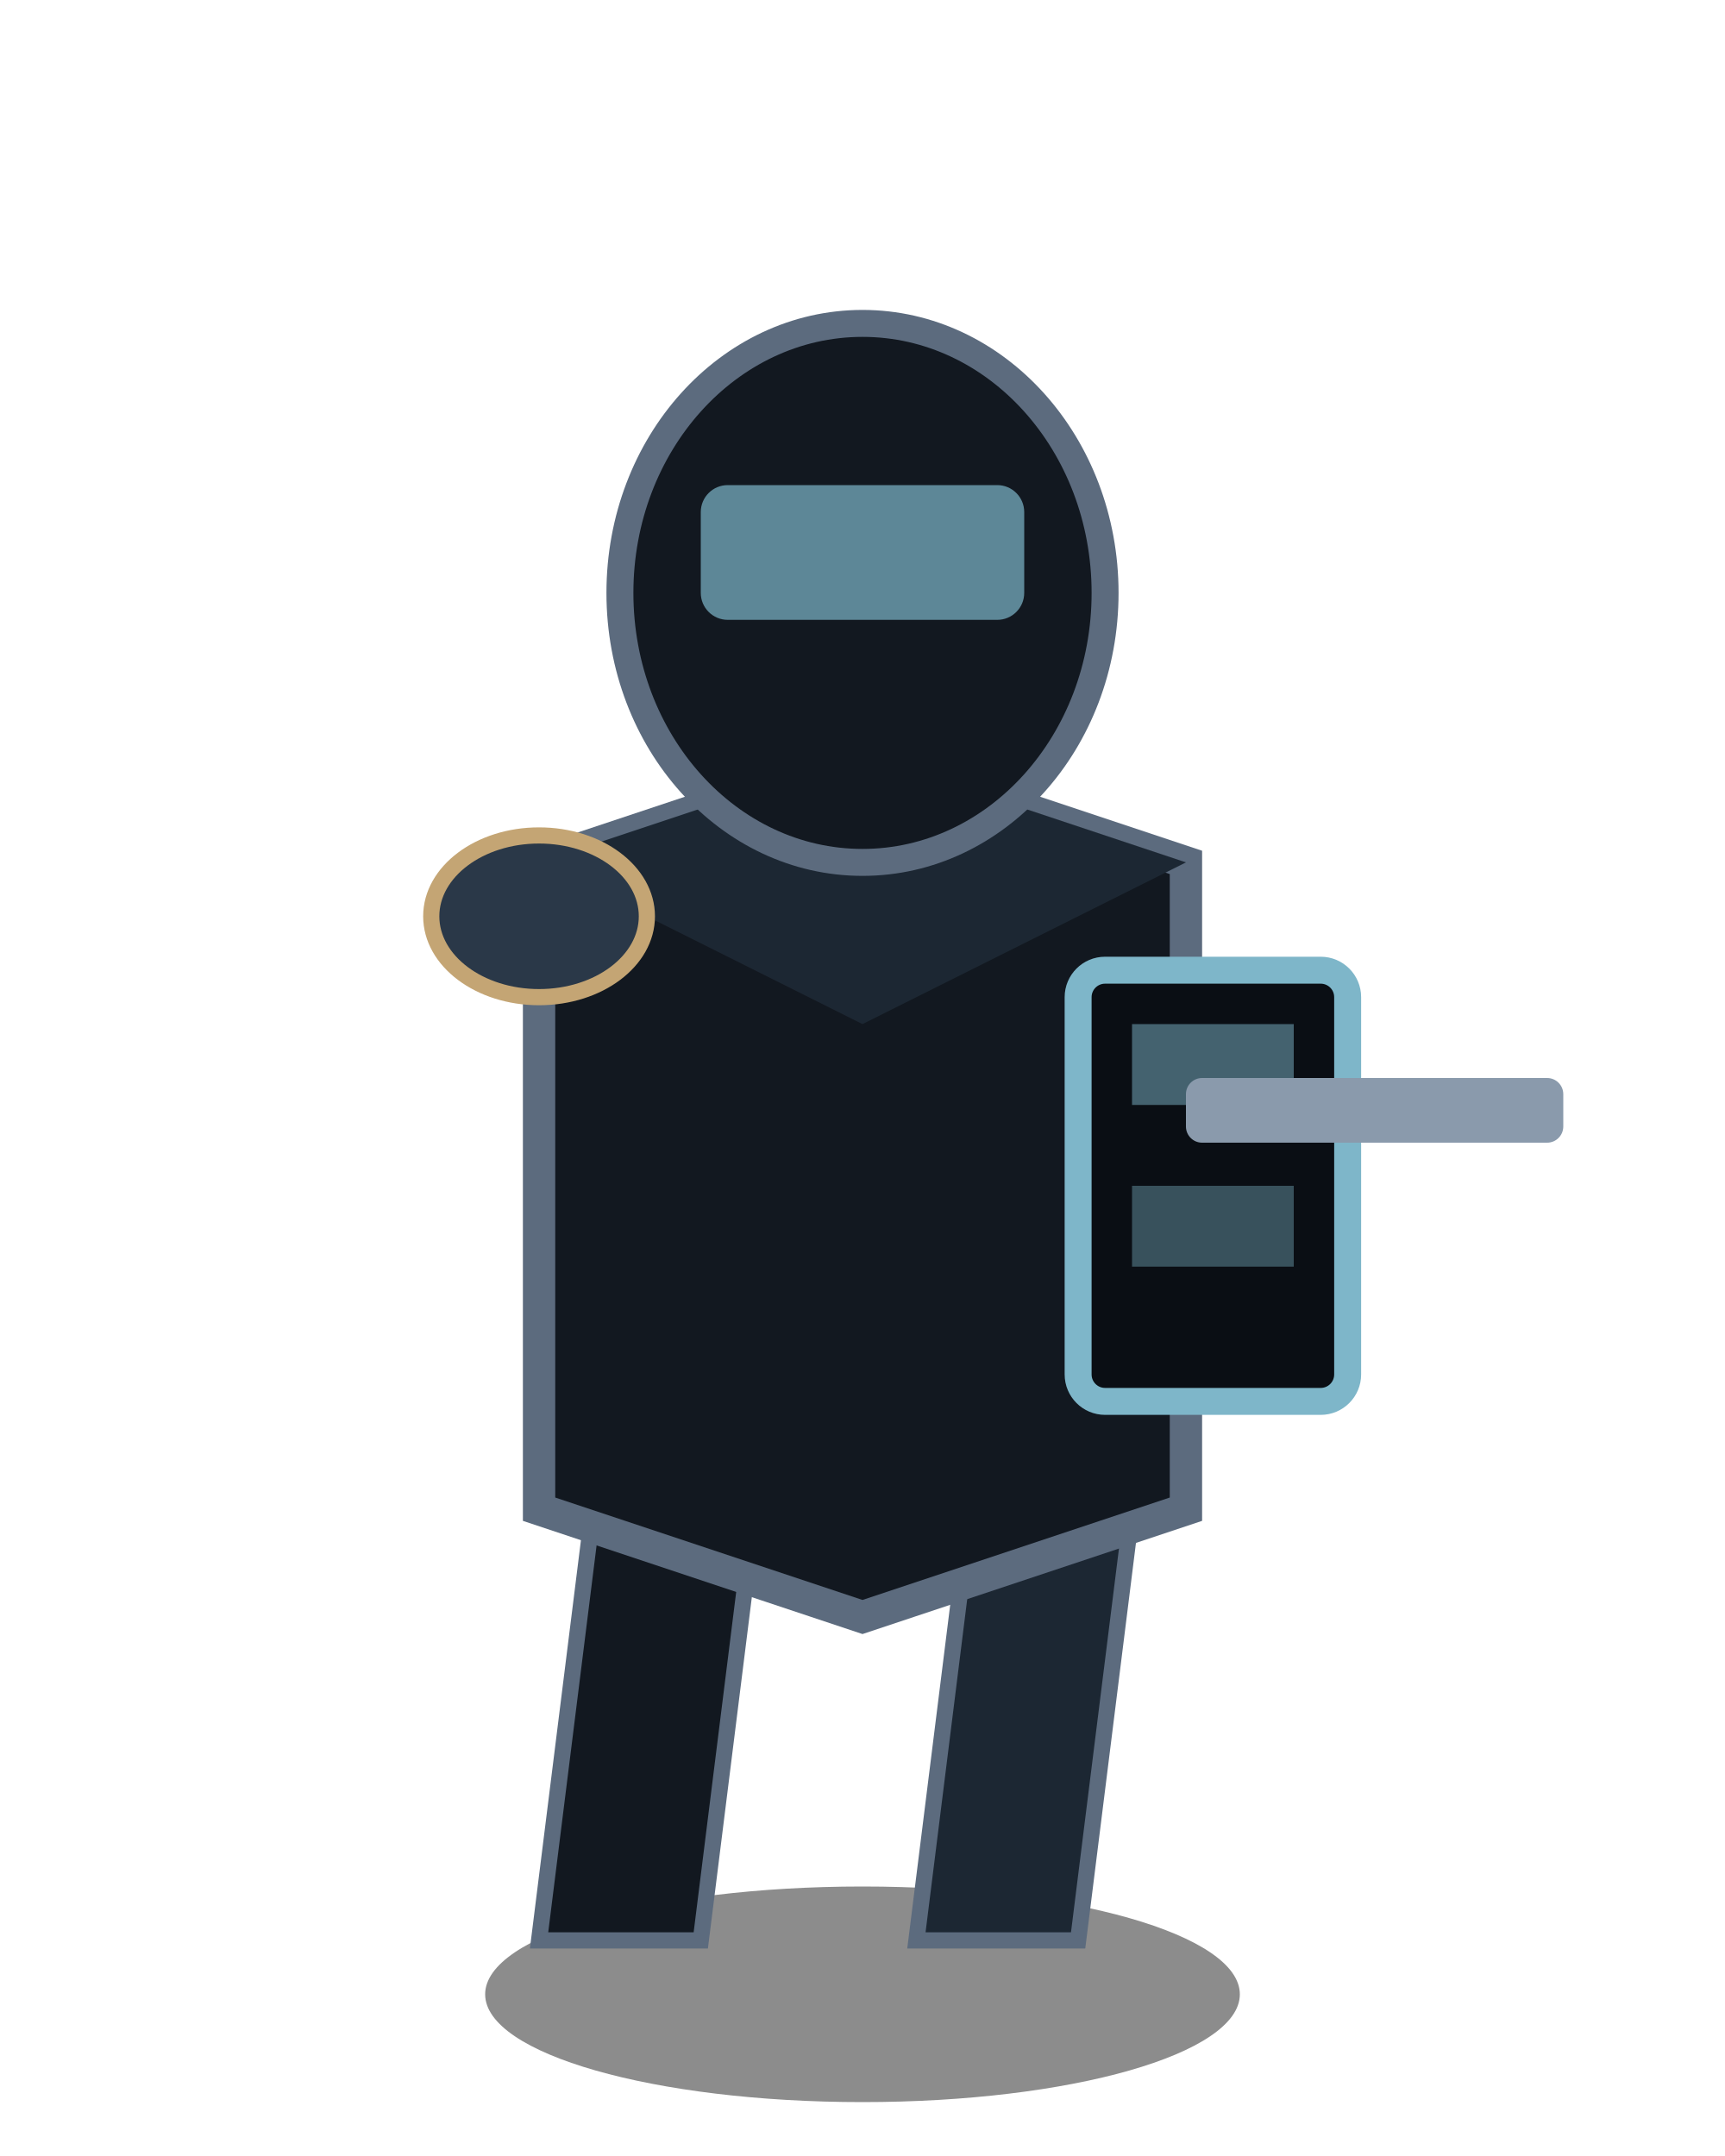
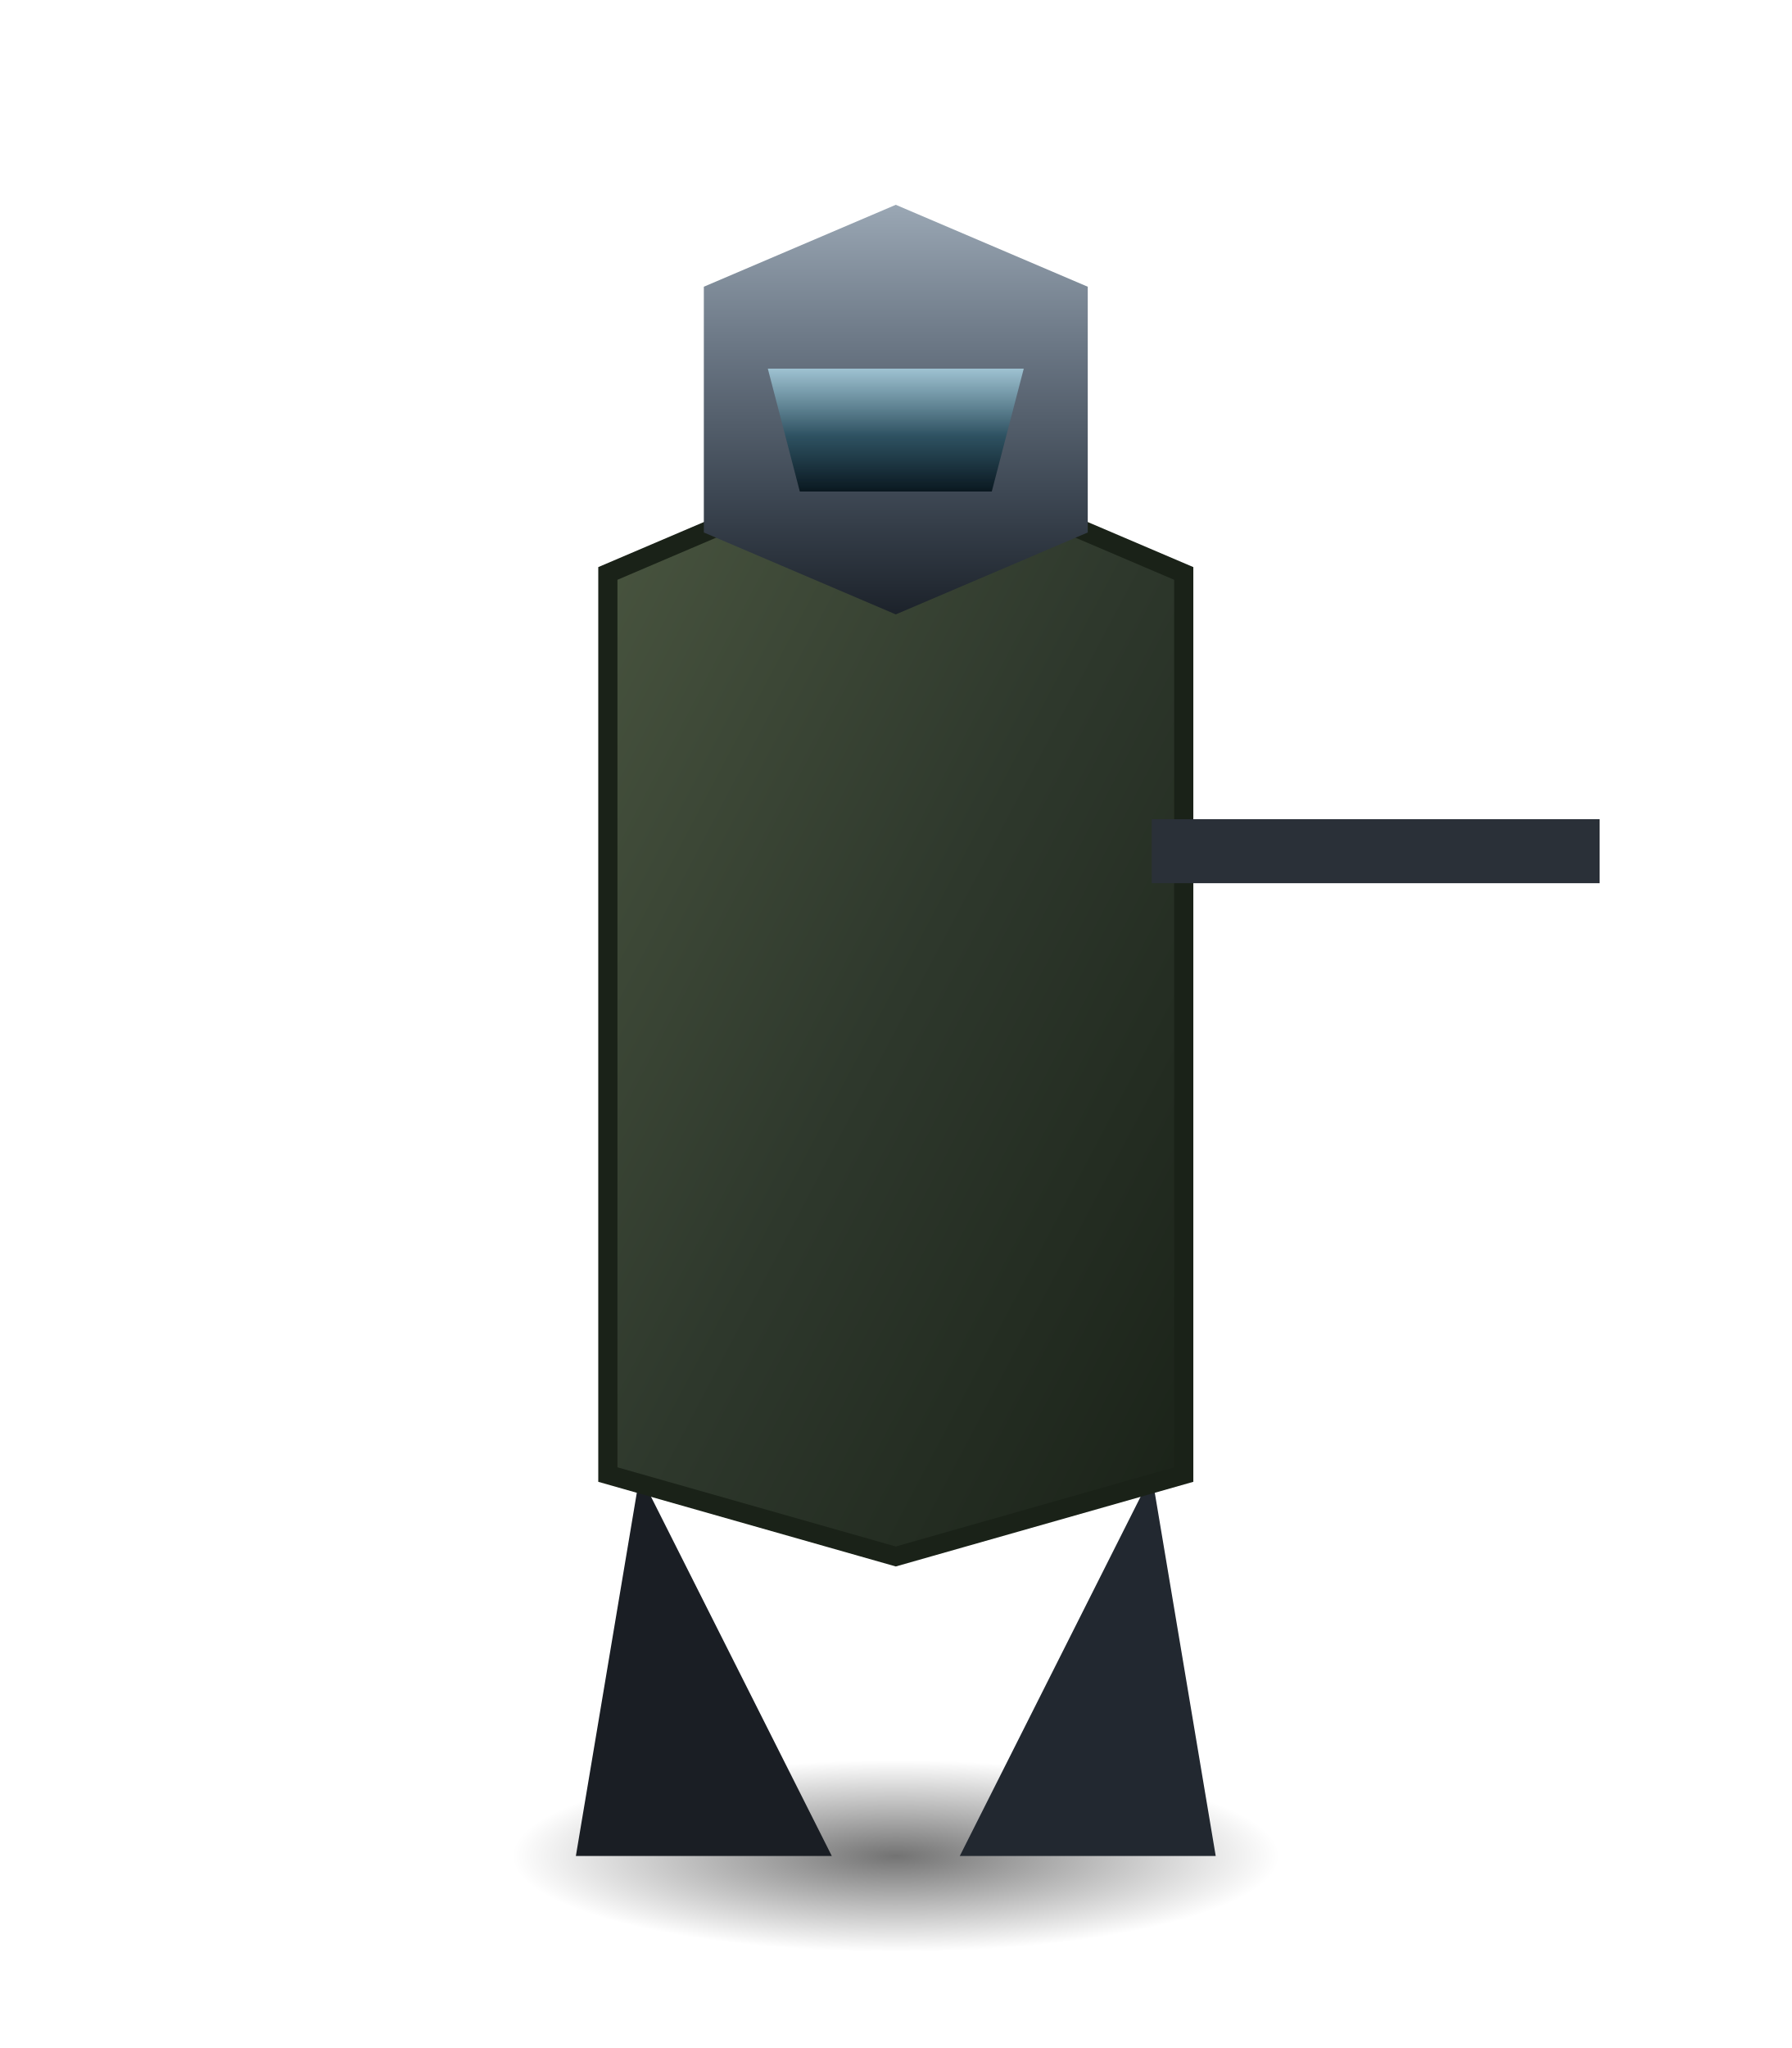
- <svg xmlns="http://www.w3.org/2000/svg" viewBox="0 0 32 40" width="32" height="40" fill="none">
+ <svg xmlns="http://www.w3.org/2000/svg" viewBox="0 0 56 64" width="56" height="64" fill="none">
  <defs>
-     <radialGradient id="padG" cx="50%" cy="50%" r="50%">
-       <stop offset="0%" stop-color="#1c2733" stop-opacity="0.9" />
-       <stop offset="100%" stop-color="#0a0e14" stop-opacity="0.2" />
+     <linearGradient id="steel" x1="0" y1="0" x2="0" y2="1">
+       <stop offset="0%" stop-color="#9aa7b4" />
+       <stop offset="35%" stop-color="#6a7684" />
+       <stop offset="70%" stop-color="#3e4854" />
+       <stop offset="100%" stop-color="#1c222a" />
+     </linearGradient>
+     <linearGradient id="steelSide" x1="0" y1="0" x2="1" y2="0">
+       <stop offset="0%" stop-color="#2a323c" />
+       <stop offset="45%" stop-color="#5c6876" />
+       <stop offset="100%" stop-color="#1a2028" />
+     </linearGradient>
+     <linearGradient id="armor" x1="0" y1="0" x2="0.3" y2="1">
+       <stop offset="0%" stop-color="#5a6a58" />
+       <stop offset="40%" stop-color="#3a4638" />
+       <stop offset="100%" stop-color="#1e261c" />
+     </linearGradient>
+     <linearGradient id="camo" x1="0" y1="0" x2="1" y2="1">
+       <stop offset="0%" stop-color="#4a5640" />
+       <stop offset="50%" stop-color="#2e382c" />
+       <stop offset="100%" stop-color="#1a2218" />
+     </linearGradient>
+     <linearGradient id="desert" x1="0" y1="0" x2="0" y2="1">
+       <stop offset="0%" stop-color="#8a7a5a" />
+       <stop offset="100%" stop-color="#4a4030" />
+     </linearGradient>
+     <linearGradient id="glass" x1="0" y1="0" x2="0" y2="1">
+       <stop offset="0%" stop-color="#a8d0e0" stop-opacity="0.85" />
+       <stop offset="55%" stop-color="#2a5060" stop-opacity="0.9" />
+       <stop offset="100%" stop-color="#0a1820" />
+     </linearGradient>
+     <linearGradient id="heat" x1="0" y1="1" x2="0" y2="0">
+       <stop offset="0%" stop-color="#ff6a20" stop-opacity="0.9" />
+       <stop offset="50%" stop-color="#ffc060" stop-opacity="0.5" />
+       <stop offset="100%" stop-color="#fff0c0" stop-opacity="0" />
+     </linearGradient>
+     <linearGradient id="muzzle" x1="0" y1="0.5" x2="1" y2="0.5">
+       <stop offset="0%" stop-color="#fff8e0" />
+       <stop offset="40%" stop-color="#ffb040" />
+       <stop offset="100%" stop-color="#ff6020" stop-opacity="0" />
+     </linearGradient>
+     <radialGradient id="shadow" cx="50%" cy="50%" r="50%">
+       <stop offset="0%" stop-color="#000" stop-opacity="0.55" />
+       <stop offset="100%" stop-color="#000" stop-opacity="0" />
    </radialGradient>
-     <radialGradient id="coreG" cx="40%" cy="35%" r="60%">
-       <stop offset="0%" stop-color="#d4eef5" />
-       <stop offset="45%" stop-color="#7eb6c9" />
-       <stop offset="100%" stop-color="#1a4050" stop-opacity="0.8" />
-     </radialGradient>
-     <linearGradient id="hullL" x1="0" y1="0" x2="1" y2="1">
-       <stop offset="0%" stop-color="#2a3848" />
-       <stop offset="50%" stop-color="#1c2733" />
-       <stop offset="100%" stop-color="#121820" />
-     </linearGradient>
-     <linearGradient id="steelL" x1="0" y1="0" x2="0" y2="1">
-       <stop offset="0%" stop-color="#b0bec8" />
-       <stop offset="40%" stop-color="#8a9aac" />
-       <stop offset="100%" stop-color="#5c6b7e" />
-     </linearGradient>
-     <linearGradient id="brassL" x1="0" y1="0" x2="0" y2="1">
-       <stop offset="0%" stop-color="#e0c9a0" />
-       <stop offset="100%" stop-color="#8a7350" />
-     </linearGradient>
-     <filter id="softGlow" x="-40%" y="-40%" width="180%" height="180%">
-       <feGaussianBlur stdDeviation="1.2" result="b" />
-       <feMerge>
-         <feMergeNode in="b" />
-         <feMergeNode in="SourceGraphic" />
-       </feMerge>
+     <filter id="soft" x="-20%" y="-20%" width="140%" height="140%">
+       <feGaussianBlur stdDeviation="0.6" />
    </filter>
  </defs>
-   <ellipse cx="16" cy="37" rx="7" ry="2" fill="rgba(0,0,0,0.45)" />
-   <path d="M11 28 L10 36 L13 36 L14 28 Z" fill="#121820" stroke="#5c6b7e" stroke-width="0.3" />
-   <path d="M18 28 L17 36 L20 36 L21 28 Z" fill="#1c2733" stroke="#5c6b7e" stroke-width="0.3" />
-   <path d="M10 16 L10 28 L16 30 L22 28 L22 16 L16 14 Z" fill="#121820" stroke="#5c6b7e" stroke-width="0.6" />
-   <path d="M10 16 L16 14 L22 16 L16 19 Z" fill="#1c2733" />
-   <rect x="20" y="18" width="5" height="8" rx="0.5" fill="#0a0e14" stroke="#7eb6c9" stroke-width="0.5" />
-   <rect x="21" y="19" width="3" height="1.5" fill="#7eb6c9" opacity="0.5" />
-   <rect x="21" y="22" width="3" height="1.5" fill="#7eb6c9" opacity="0.4" />
-   <ellipse cx="16" cy="11" rx="4.5" ry="5" fill="#121820" stroke="#5c6b7e" stroke-width="0.5" />
-   <rect x="13" y="9" width="6" height="2.5" rx="0.5" fill="#7eb6c9" opacity="0.7" />
-   <rect x="22" y="20" width="7" height="1.2" rx="0.3" fill="#8a9aac" />
-   <ellipse cx="10" cy="17" rx="2" ry="1.5" fill="#2a3848" stroke="#c4a574" stroke-width="0.3" />
+   <ellipse cx="28" cy="58" rx="12" ry="3" fill="url(#shadow)" />
+   <path d="M20 46.08 L18 58 L26 58 Z" fill="#1a1e24" />
+   <path d="M30 58 L38 58 L36 46.08 Z" fill="#222830" />
+   <path d="M19 17.92 L19 46.08 L28 48.64 L37 46.08 L37 17.92 L28 14.08 Z" fill="url(#camo)" stroke="#1a2218" stroke-width="0.6" />
+   <path d="M22 8.96 L28 6.4 L34 8.96 L34 16.64 L28 19.2 L22 16.64 Z" fill="url(#steel)" />
+   <path d="M24 11.52 L32 11.52 L31 15.36 L25 15.36 Z" fill="url(#glass)" />
+   <rect x="36" y="25.6" width="14" height="2" fill="#2a3038" />
</svg>
